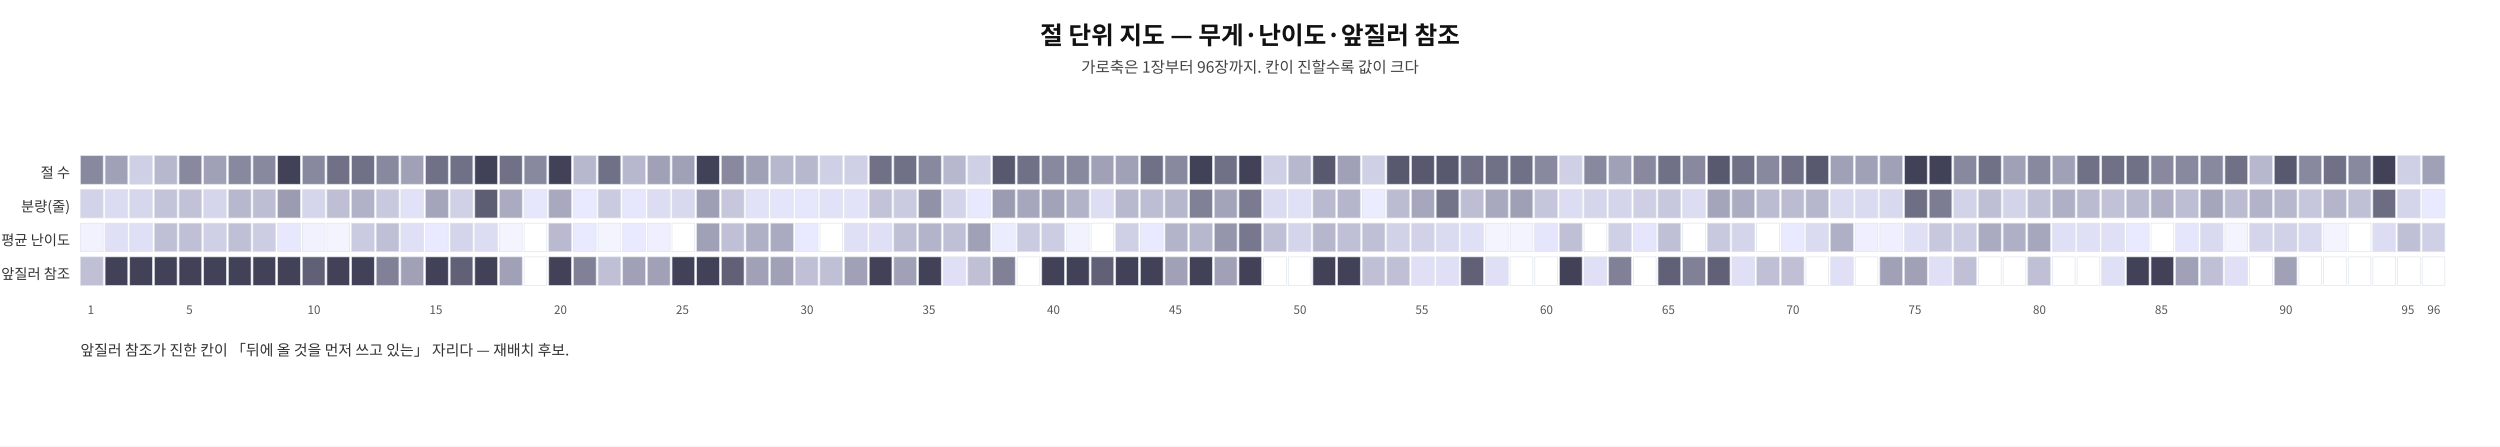
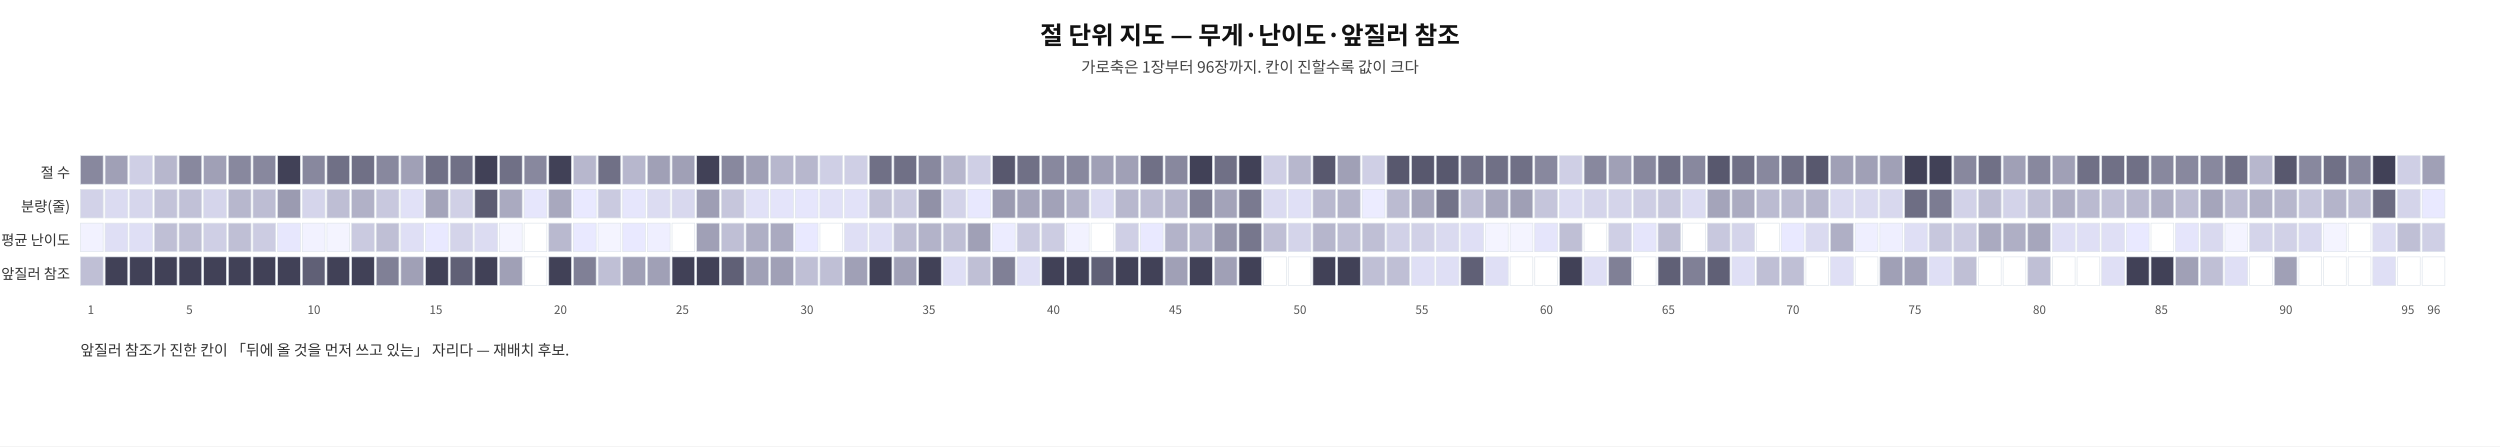
<svg xmlns="http://www.w3.org/2000/svg" viewBox="0 0 1927 344" width="1927" height="344" font-family="Noto Sans CJK KR, Noto Sans, sans-serif">
  <rect width="1927" height="344" fill="#fff" />
  <text x="963.5" y="34" font-size="19" font-weight="bold" text-anchor="middle" fill="#111">절 단위 지도 — 무게·난이도·앞질러 참조</text>
  <text x="963.5" y="56" font-size="12" text-anchor="middle" fill="#444">가로축은 1장부터 96장까지. 칸이 진할수록 값이 크다</text>
  <text x="54" y="137" font-size="11" text-anchor="end" fill="#333">절 수</text>
  <rect x="62" y="120" width="17.5" height="22" fill="rgb(136,136,158)" stroke="#dde3ea" stroke-width="0.5" />
  <rect x="81" y="120" width="17.5" height="22" fill="rgb(160,160,182)" stroke="#dde3ea" stroke-width="0.5" />
  <rect x="100" y="120" width="17.5" height="22" fill="rgb(207,207,229)" stroke="#dde3ea" stroke-width="0.5" />
  <rect x="119" y="120" width="17.5" height="22" fill="rgb(183,183,205)" stroke="#dde3ea" stroke-width="0.5" />
  <rect x="138" y="120" width="17.5" height="22" fill="rgb(136,136,158)" stroke="#dde3ea" stroke-width="0.5" />
  <rect x="157" y="120" width="17.5" height="22" fill="rgb(160,160,182)" stroke="#dde3ea" stroke-width="0.5" />
  <rect x="176" y="120" width="17.5" height="22" fill="rgb(136,136,158)" stroke="#dde3ea" stroke-width="0.5" />
  <rect x="195" y="120" width="17.5" height="22" fill="rgb(136,136,158)" stroke="#dde3ea" stroke-width="0.5" />
  <rect x="214" y="120" width="17.5" height="22" fill="rgb(65,65,87)" stroke="#dde3ea" stroke-width="0.5" />
  <rect x="233" y="120" width="17.5" height="22" fill="rgb(136,136,158)" stroke="#dde3ea" stroke-width="0.5" />
  <rect x="252" y="120" width="17.5" height="22" fill="rgb(112,112,134)" stroke="#dde3ea" stroke-width="0.5" />
  <rect x="271" y="120" width="17.5" height="22" fill="rgb(112,112,134)" stroke="#dde3ea" stroke-width="0.5" />
  <rect x="290" y="120" width="17.5" height="22" fill="rgb(136,136,158)" stroke="#dde3ea" stroke-width="0.5" />
  <rect x="309" y="120" width="17.5" height="22" fill="rgb(160,160,182)" stroke="#dde3ea" stroke-width="0.5" />
  <rect x="328" y="120" width="17.5" height="22" fill="rgb(112,112,134)" stroke="#dde3ea" stroke-width="0.5" />
  <rect x="347" y="120" width="17.5" height="22" fill="rgb(112,112,134)" stroke="#dde3ea" stroke-width="0.5" />
  <rect x="366" y="120" width="17.5" height="22" fill="rgb(65,65,87)" stroke="#dde3ea" stroke-width="0.5" />
  <rect x="385" y="120" width="17.5" height="22" fill="rgb(112,112,134)" stroke="#dde3ea" stroke-width="0.5" />
  <rect x="404" y="120" width="17.5" height="22" fill="rgb(136,136,158)" stroke="#dde3ea" stroke-width="0.5" />
  <rect x="423" y="120" width="17.5" height="22" fill="rgb(65,65,87)" stroke="#dde3ea" stroke-width="0.5" />
  <rect x="442" y="120" width="17.5" height="22" fill="rgb(183,183,205)" stroke="#dde3ea" stroke-width="0.5" />
  <rect x="461" y="120" width="17.5" height="22" fill="rgb(112,112,134)" stroke="#dde3ea" stroke-width="0.5" />
  <rect x="480" y="120" width="17.5" height="22" fill="rgb(183,183,205)" stroke="#dde3ea" stroke-width="0.5" />
  <rect x="499" y="120" width="17.5" height="22" fill="rgb(160,160,182)" stroke="#dde3ea" stroke-width="0.5" />
  <rect x="518" y="120" width="17.5" height="22" fill="rgb(160,160,182)" stroke="#dde3ea" stroke-width="0.5" />
  <rect x="537" y="120" width="17.5" height="22" fill="rgb(65,65,87)" stroke="#dde3ea" stroke-width="0.5" />
  <rect x="556" y="120" width="17.5" height="22" fill="rgb(136,136,158)" stroke="#dde3ea" stroke-width="0.5" />
  <rect x="575" y="120" width="17.5" height="22" fill="rgb(160,160,182)" stroke="#dde3ea" stroke-width="0.5" />
  <rect x="594" y="120" width="17.5" height="22" fill="rgb(183,183,205)" stroke="#dde3ea" stroke-width="0.5" />
  <rect x="613" y="120" width="17.5" height="22" fill="rgb(183,183,205)" stroke="#dde3ea" stroke-width="0.5" />
  <rect x="632" y="120" width="17.5" height="22" fill="rgb(207,207,229)" stroke="#dde3ea" stroke-width="0.5" />
  <rect x="651" y="120" width="17.5" height="22" fill="rgb(207,207,229)" stroke="#dde3ea" stroke-width="0.5" />
  <rect x="670" y="120" width="17.5" height="22" fill="rgb(112,112,134)" stroke="#dde3ea" stroke-width="0.5" />
  <rect x="689" y="120" width="17.5" height="22" fill="rgb(112,112,134)" stroke="#dde3ea" stroke-width="0.5" />
  <rect x="708" y="120" width="17.5" height="22" fill="rgb(136,136,158)" stroke="#dde3ea" stroke-width="0.5" />
  <rect x="727" y="120" width="17.5" height="22" fill="rgb(183,183,205)" stroke="#dde3ea" stroke-width="0.5" />
  <rect x="746" y="120" width="17.5" height="22" fill="rgb(207,207,229)" stroke="#dde3ea" stroke-width="0.5" />
  <rect x="765" y="120" width="17.5" height="22" fill="rgb(88,88,110)" stroke="#dde3ea" stroke-width="0.5" />
  <rect x="784" y="120" width="17.5" height="22" fill="rgb(112,112,134)" stroke="#dde3ea" stroke-width="0.5" />
  <rect x="803" y="120" width="17.5" height="22" fill="rgb(136,136,158)" stroke="#dde3ea" stroke-width="0.5" />
  <rect x="822" y="120" width="17.5" height="22" fill="rgb(136,136,158)" stroke="#dde3ea" stroke-width="0.5" />
  <rect x="841" y="120" width="17.5" height="22" fill="rgb(160,160,182)" stroke="#dde3ea" stroke-width="0.5" />
  <rect x="860" y="120" width="17.5" height="22" fill="rgb(160,160,182)" stroke="#dde3ea" stroke-width="0.5" />
  <rect x="879" y="120" width="17.5" height="22" fill="rgb(112,112,134)" stroke="#dde3ea" stroke-width="0.5" />
  <rect x="898" y="120" width="17.5" height="22" fill="rgb(136,136,158)" stroke="#dde3ea" stroke-width="0.5" />
  <rect x="917" y="120" width="17.5" height="22" fill="rgb(65,65,87)" stroke="#dde3ea" stroke-width="0.5" />
  <rect x="936" y="120" width="17.5" height="22" fill="rgb(112,112,134)" stroke="#dde3ea" stroke-width="0.5" />
  <rect x="955" y="120" width="17.5" height="22" fill="rgb(65,65,87)" stroke="#dde3ea" stroke-width="0.5" />
  <rect x="974" y="120" width="17.5" height="22" fill="rgb(207,207,229)" stroke="#dde3ea" stroke-width="0.5" />
  <rect x="993" y="120" width="17.5" height="22" fill="rgb(183,183,205)" stroke="#dde3ea" stroke-width="0.5" />
  <rect x="1012" y="120" width="17.5" height="22" fill="rgb(88,88,110)" stroke="#dde3ea" stroke-width="0.5" />
  <rect x="1031" y="120" width="17.5" height="22" fill="rgb(160,160,182)" stroke="#dde3ea" stroke-width="0.5" />
  <rect x="1050" y="120" width="17.5" height="22" fill="rgb(207,207,229)" stroke="#dde3ea" stroke-width="0.5" />
  <rect x="1069" y="120" width="17.5" height="22" fill="rgb(88,88,110)" stroke="#dde3ea" stroke-width="0.5" />
  <rect x="1088" y="120" width="17.5" height="22" fill="rgb(88,88,110)" stroke="#dde3ea" stroke-width="0.5" />
  <rect x="1107" y="120" width="17.5" height="22" fill="rgb(88,88,110)" stroke="#dde3ea" stroke-width="0.5" />
  <rect x="1126" y="120" width="17.5" height="22" fill="rgb(112,112,134)" stroke="#dde3ea" stroke-width="0.5" />
  <rect x="1145" y="120" width="17.5" height="22" fill="rgb(112,112,134)" stroke="#dde3ea" stroke-width="0.5" />
  <rect x="1164" y="120" width="17.5" height="22" fill="rgb(112,112,134)" stroke="#dde3ea" stroke-width="0.5" />
  <rect x="1183" y="120" width="17.5" height="22" fill="rgb(136,136,158)" stroke="#dde3ea" stroke-width="0.5" />
  <rect x="1202" y="120" width="17.5" height="22" fill="rgb(207,207,229)" stroke="#dde3ea" stroke-width="0.5" />
  <rect x="1221" y="120" width="17.5" height="22" fill="rgb(136,136,158)" stroke="#dde3ea" stroke-width="0.5" />
  <rect x="1240" y="120" width="17.5" height="22" fill="rgb(160,160,182)" stroke="#dde3ea" stroke-width="0.5" />
  <rect x="1259" y="120" width="17.5" height="22" fill="rgb(136,136,158)" stroke="#dde3ea" stroke-width="0.5" />
  <rect x="1278" y="120" width="17.5" height="22" fill="rgb(112,112,134)" stroke="#dde3ea" stroke-width="0.5" />
  <rect x="1297" y="120" width="17.5" height="22" fill="rgb(136,136,158)" stroke="#dde3ea" stroke-width="0.5" />
  <rect x="1316" y="120" width="17.5" height="22" fill="rgb(88,88,110)" stroke="#dde3ea" stroke-width="0.5" />
  <rect x="1335" y="120" width="17.5" height="22" fill="rgb(112,112,134)" stroke="#dde3ea" stroke-width="0.5" />
  <rect x="1354" y="120" width="17.5" height="22" fill="rgb(136,136,158)" stroke="#dde3ea" stroke-width="0.5" />
  <rect x="1373" y="120" width="17.5" height="22" fill="rgb(112,112,134)" stroke="#dde3ea" stroke-width="0.5" />
  <rect x="1392" y="120" width="17.5" height="22" fill="rgb(88,88,110)" stroke="#dde3ea" stroke-width="0.5" />
  <rect x="1411" y="120" width="17.5" height="22" fill="rgb(160,160,182)" stroke="#dde3ea" stroke-width="0.5" />
  <rect x="1430" y="120" width="17.5" height="22" fill="rgb(160,160,182)" stroke="#dde3ea" stroke-width="0.5" />
  <rect x="1449" y="120" width="17.5" height="22" fill="rgb(160,160,182)" stroke="#dde3ea" stroke-width="0.5" />
  <rect x="1468" y="120" width="17.5" height="22" fill="rgb(65,65,87)" stroke="#dde3ea" stroke-width="0.5" />
  <rect x="1487" y="120" width="17.5" height="22" fill="rgb(65,65,87)" stroke="#dde3ea" stroke-width="0.5" />
  <rect x="1506" y="120" width="17.5" height="22" fill="rgb(136,136,158)" stroke="#dde3ea" stroke-width="0.5" />
  <rect x="1525" y="120" width="17.5" height="22" fill="rgb(112,112,134)" stroke="#dde3ea" stroke-width="0.5" />
  <rect x="1544" y="120" width="17.5" height="22" fill="rgb(160,160,182)" stroke="#dde3ea" stroke-width="0.5" />
  <rect x="1563" y="120" width="17.5" height="22" fill="rgb(136,136,158)" stroke="#dde3ea" stroke-width="0.5" />
  <rect x="1582" y="120" width="17.5" height="22" fill="rgb(160,160,182)" stroke="#dde3ea" stroke-width="0.5" />
  <rect x="1601" y="120" width="17.5" height="22" fill="rgb(112,112,134)" stroke="#dde3ea" stroke-width="0.5" />
  <rect x="1620" y="120" width="17.5" height="22" fill="rgb(112,112,134)" stroke="#dde3ea" stroke-width="0.5" />
  <rect x="1639" y="120" width="17.5" height="22" fill="rgb(112,112,134)" stroke="#dde3ea" stroke-width="0.5" />
  <rect x="1658" y="120" width="17.5" height="22" fill="rgb(136,136,158)" stroke="#dde3ea" stroke-width="0.5" />
  <rect x="1677" y="120" width="17.5" height="22" fill="rgb(136,136,158)" stroke="#dde3ea" stroke-width="0.5" />
  <rect x="1696" y="120" width="17.5" height="22" fill="rgb(136,136,158)" stroke="#dde3ea" stroke-width="0.5" />
  <rect x="1715" y="120" width="17.5" height="22" fill="rgb(112,112,134)" stroke="#dde3ea" stroke-width="0.5" />
  <rect x="1734" y="120" width="17.5" height="22" fill="rgb(183,183,205)" stroke="#dde3ea" stroke-width="0.5" />
  <rect x="1753" y="120" width="17.5" height="22" fill="rgb(88,88,110)" stroke="#dde3ea" stroke-width="0.5" />
  <rect x="1772" y="120" width="17.5" height="22" fill="rgb(136,136,158)" stroke="#dde3ea" stroke-width="0.5" />
  <rect x="1791" y="120" width="17.5" height="22" fill="rgb(112,112,134)" stroke="#dde3ea" stroke-width="0.5" />
  <rect x="1810" y="120" width="17.5" height="22" fill="rgb(136,136,158)" stroke="#dde3ea" stroke-width="0.5" />
  <rect x="1829" y="120" width="17.5" height="22" fill="rgb(65,65,87)" stroke="#dde3ea" stroke-width="0.5" />
  <rect x="1848" y="120" width="17.5" height="22" fill="rgb(207,207,229)" stroke="#dde3ea" stroke-width="0.5" />
  <rect x="1867" y="120" width="17.5" height="22" fill="rgb(160,160,182)" stroke="#dde3ea" stroke-width="0.5" />
  <text x="54" y="163" font-size="11" text-anchor="end" fill="#333">분량(줄)</text>
  <rect x="62" y="146" width="17.5" height="22" fill="rgb(210,210,232)" stroke="#dde3ea" stroke-width="0.5" />
  <rect x="81" y="146" width="17.5" height="22" fill="rgb(219,219,241)" stroke="#dde3ea" stroke-width="0.5" />
  <rect x="100" y="146" width="17.5" height="22" fill="rgb(214,214,236)" stroke="#dde3ea" stroke-width="0.5" />
  <rect x="119" y="146" width="17.5" height="22" fill="rgb(195,195,217)" stroke="#dde3ea" stroke-width="0.5" />
  <rect x="138" y="146" width="17.5" height="22" fill="rgb(193,193,215)" stroke="#dde3ea" stroke-width="0.5" />
  <rect x="157" y="146" width="17.5" height="22" fill="rgb(213,213,235)" stroke="#dde3ea" stroke-width="0.5" />
  <rect x="176" y="146" width="17.5" height="22" fill="rgb(183,183,205)" stroke="#dde3ea" stroke-width="0.5" />
  <rect x="195" y="146" width="17.5" height="22" fill="rgb(189,189,211)" stroke="#dde3ea" stroke-width="0.5" />
  <rect x="214" y="146" width="17.5" height="22" fill="rgb(155,155,177)" stroke="#dde3ea" stroke-width="0.5" />
  <rect x="233" y="146" width="17.5" height="22" fill="rgb(213,213,235)" stroke="#dde3ea" stroke-width="0.5" />
  <rect x="252" y="146" width="17.5" height="22" fill="rgb(190,190,212)" stroke="#dde3ea" stroke-width="0.5" />
  <rect x="271" y="146" width="17.5" height="22" fill="rgb(177,177,199)" stroke="#dde3ea" stroke-width="0.5" />
  <rect x="290" y="146" width="17.5" height="22" fill="rgb(200,200,222)" stroke="#dde3ea" stroke-width="0.5" />
  <rect x="309" y="146" width="17.5" height="22" fill="rgb(225,225,247)" stroke="#dde3ea" stroke-width="0.5" />
  <rect x="328" y="146" width="17.5" height="22" fill="rgb(164,164,186)" stroke="#dde3ea" stroke-width="0.5" />
  <rect x="347" y="146" width="17.5" height="22" fill="rgb(208,208,230)" stroke="#dde3ea" stroke-width="0.5" />
  <rect x="366" y="146" width="17.5" height="22" fill="rgb(93,93,115)" stroke="#dde3ea" stroke-width="0.5" />
  <rect x="385" y="146" width="17.5" height="22" fill="rgb(170,170,192)" stroke="#dde3ea" stroke-width="0.5" />
  <rect x="404" y="146" width="17.5" height="22" fill="rgb(230,230,252)" stroke="#dde3ea" stroke-width="0.5" />
  <rect x="423" y="146" width="17.5" height="22" fill="rgb(168,168,190)" stroke="#dde3ea" stroke-width="0.5" />
  <rect x="442" y="146" width="17.5" height="22" fill="rgb(233,233,255)" stroke="#dde3ea" stroke-width="0.5" />
  <rect x="461" y="146" width="17.5" height="22" fill="rgb(202,202,224)" stroke="#dde3ea" stroke-width="0.5" />
  <rect x="480" y="146" width="17.5" height="22" fill="rgb(230,230,252)" stroke="#dde3ea" stroke-width="0.5" />
  <rect x="499" y="146" width="17.5" height="22" fill="rgb(220,220,242)" stroke="#dde3ea" stroke-width="0.5" />
  <rect x="518" y="146" width="17.5" height="22" fill="rgb(216,216,238)" stroke="#dde3ea" stroke-width="0.5" />
  <rect x="537" y="146" width="17.5" height="22" fill="rgb(158,158,180)" stroke="#dde3ea" stroke-width="0.5" />
  <rect x="556" y="146" width="17.5" height="22" fill="rgb(198,198,220)" stroke="#dde3ea" stroke-width="0.5" />
  <rect x="575" y="146" width="17.5" height="22" fill="rgb(225,225,247)" stroke="#dde3ea" stroke-width="0.5" />
  <rect x="594" y="146" width="17.5" height="22" fill="rgb(228,228,250)" stroke="#dde3ea" stroke-width="0.5" />
  <rect x="613" y="146" width="17.5" height="22" fill="rgb(230,230,252)" stroke="#dde3ea" stroke-width="0.5" />
  <rect x="632" y="146" width="17.5" height="22" fill="rgb(225,225,247)" stroke="#dde3ea" stroke-width="0.5" />
  <rect x="651" y="146" width="17.5" height="22" fill="rgb(226,226,248)" stroke="#dde3ea" stroke-width="0.5" />
  <rect x="670" y="146" width="17.5" height="22" fill="rgb(194,194,216)" stroke="#dde3ea" stroke-width="0.5" />
  <rect x="689" y="146" width="17.5" height="22" fill="rgb(202,202,224)" stroke="#dde3ea" stroke-width="0.5" />
  <rect x="708" y="146" width="17.5" height="22" fill="rgb(145,145,167)" stroke="#dde3ea" stroke-width="0.5" />
  <rect x="727" y="146" width="17.5" height="22" fill="rgb(211,211,233)" stroke="#dde3ea" stroke-width="0.5" />
  <rect x="746" y="146" width="17.5" height="22" fill="rgb(232,232,254)" stroke="#dde3ea" stroke-width="0.5" />
  <rect x="765" y="146" width="17.5" height="22" fill="rgb(155,155,177)" stroke="#dde3ea" stroke-width="0.5" />
  <rect x="784" y="146" width="17.5" height="22" fill="rgb(166,166,188)" stroke="#dde3ea" stroke-width="0.5" />
  <rect x="803" y="146" width="17.5" height="22" fill="rgb(162,162,184)" stroke="#dde3ea" stroke-width="0.5" />
  <rect x="822" y="146" width="17.5" height="22" fill="rgb(178,178,200)" stroke="#dde3ea" stroke-width="0.5" />
  <rect x="841" y="146" width="17.5" height="22" fill="rgb(221,221,243)" stroke="#dde3ea" stroke-width="0.5" />
  <rect x="860" y="146" width="17.5" height="22" fill="rgb(184,184,206)" stroke="#dde3ea" stroke-width="0.5" />
  <rect x="879" y="146" width="17.5" height="22" fill="rgb(189,189,211)" stroke="#dde3ea" stroke-width="0.5" />
  <rect x="898" y="146" width="17.5" height="22" fill="rgb(182,182,204)" stroke="#dde3ea" stroke-width="0.5" />
  <rect x="917" y="146" width="17.5" height="22" fill="rgb(128,128,150)" stroke="#dde3ea" stroke-width="0.5" />
  <rect x="936" y="146" width="17.5" height="22" fill="rgb(163,163,185)" stroke="#dde3ea" stroke-width="0.5" />
  <rect x="955" y="146" width="17.5" height="22" fill="rgb(122,122,144)" stroke="#dde3ea" stroke-width="0.5" />
  <rect x="974" y="146" width="17.5" height="22" fill="rgb(219,219,241)" stroke="#dde3ea" stroke-width="0.5" />
  <rect x="993" y="146" width="17.5" height="22" fill="rgb(224,224,246)" stroke="#dde3ea" stroke-width="0.5" />
  <rect x="1012" y="146" width="17.5" height="22" fill="rgb(185,185,207)" stroke="#dde3ea" stroke-width="0.5" />
  <rect x="1031" y="146" width="17.5" height="22" fill="rgb(181,181,203)" stroke="#dde3ea" stroke-width="0.5" />
  <rect x="1050" y="146" width="17.5" height="22" fill="rgb(236,236,255)" stroke="#dde3ea" stroke-width="0.5" />
  <rect x="1069" y="146" width="17.5" height="22" fill="rgb(187,187,209)" stroke="#dde3ea" stroke-width="0.5" />
  <rect x="1088" y="146" width="17.5" height="22" fill="rgb(166,166,188)" stroke="#dde3ea" stroke-width="0.5" />
  <rect x="1107" y="146" width="17.5" height="22" fill="rgb(115,115,137)" stroke="#dde3ea" stroke-width="0.5" />
  <rect x="1126" y="146" width="17.5" height="22" fill="rgb(189,189,211)" stroke="#dde3ea" stroke-width="0.5" />
  <rect x="1145" y="146" width="17.5" height="22" fill="rgb(168,168,190)" stroke="#dde3ea" stroke-width="0.5" />
  <rect x="1164" y="146" width="17.5" height="22" fill="rgb(159,159,181)" stroke="#dde3ea" stroke-width="0.5" />
  <rect x="1183" y="146" width="17.5" height="22" fill="rgb(197,197,219)" stroke="#dde3ea" stroke-width="0.5" />
  <rect x="1202" y="146" width="17.5" height="22" fill="rgb(220,220,242)" stroke="#dde3ea" stroke-width="0.5" />
  <rect x="1221" y="146" width="17.5" height="22" fill="rgb(213,213,235)" stroke="#dde3ea" stroke-width="0.5" />
  <rect x="1240" y="146" width="17.5" height="22" fill="rgb(212,212,234)" stroke="#dde3ea" stroke-width="0.5" />
  <rect x="1259" y="146" width="17.5" height="22" fill="rgb(206,206,228)" stroke="#dde3ea" stroke-width="0.5" />
  <rect x="1278" y="146" width="17.5" height="22" fill="rgb(199,199,221)" stroke="#dde3ea" stroke-width="0.5" />
  <rect x="1297" y="146" width="17.5" height="22" fill="rgb(220,220,242)" stroke="#dde3ea" stroke-width="0.5" />
  <rect x="1316" y="146" width="17.5" height="22" fill="rgb(164,164,186)" stroke="#dde3ea" stroke-width="0.5" />
  <rect x="1335" y="146" width="17.5" height="22" fill="rgb(171,171,193)" stroke="#dde3ea" stroke-width="0.5" />
  <rect x="1354" y="146" width="17.5" height="22" fill="rgb(187,187,209)" stroke="#dde3ea" stroke-width="0.5" />
  <rect x="1373" y="146" width="17.5" height="22" fill="rgb(187,187,209)" stroke="#dde3ea" stroke-width="0.5" />
  <rect x="1392" y="146" width="17.5" height="22" fill="rgb(182,182,204)" stroke="#dde3ea" stroke-width="0.5" />
  <rect x="1411" y="146" width="17.5" height="22" fill="rgb(218,218,240)" stroke="#dde3ea" stroke-width="0.5" />
  <rect x="1430" y="146" width="17.5" height="22" fill="rgb(218,218,240)" stroke="#dde3ea" stroke-width="0.5" />
  <rect x="1449" y="146" width="17.5" height="22" fill="rgb(216,216,238)" stroke="#dde3ea" stroke-width="0.5" />
  <rect x="1468" y="146" width="17.5" height="22" fill="rgb(110,110,132)" stroke="#dde3ea" stroke-width="0.5" />
  <rect x="1487" y="146" width="17.5" height="22" fill="rgb(124,124,146)" stroke="#dde3ea" stroke-width="0.5" />
  <rect x="1506" y="146" width="17.5" height="22" fill="rgb(210,210,232)" stroke="#dde3ea" stroke-width="0.5" />
  <rect x="1525" y="146" width="17.5" height="22" fill="rgb(190,190,212)" stroke="#dde3ea" stroke-width="0.5" />
  <rect x="1544" y="146" width="17.5" height="22" fill="rgb(211,211,233)" stroke="#dde3ea" stroke-width="0.5" />
  <rect x="1563" y="146" width="17.5" height="22" fill="rgb(192,192,214)" stroke="#dde3ea" stroke-width="0.5" />
  <rect x="1582" y="146" width="17.5" height="22" fill="rgb(175,175,197)" stroke="#dde3ea" stroke-width="0.5" />
  <rect x="1601" y="146" width="17.5" height="22" fill="rgb(186,186,208)" stroke="#dde3ea" stroke-width="0.5" />
  <rect x="1620" y="146" width="17.5" height="22" fill="rgb(193,193,215)" stroke="#dde3ea" stroke-width="0.5" />
  <rect x="1639" y="146" width="17.5" height="22" fill="rgb(185,185,207)" stroke="#dde3ea" stroke-width="0.5" />
  <rect x="1658" y="146" width="17.5" height="22" fill="rgb(174,174,196)" stroke="#dde3ea" stroke-width="0.5" />
  <rect x="1677" y="146" width="17.5" height="22" fill="rgb(189,189,211)" stroke="#dde3ea" stroke-width="0.5" />
  <rect x="1696" y="146" width="17.5" height="22" fill="rgb(165,165,187)" stroke="#dde3ea" stroke-width="0.5" />
  <rect x="1715" y="146" width="17.5" height="22" fill="rgb(187,187,209)" stroke="#dde3ea" stroke-width="0.5" />
  <rect x="1734" y="146" width="17.5" height="22" fill="rgb(178,178,200)" stroke="#dde3ea" stroke-width="0.5" />
  <rect x="1753" y="146" width="17.5" height="22" fill="rgb(183,183,205)" stroke="#dde3ea" stroke-width="0.5" />
  <rect x="1772" y="146" width="17.5" height="22" fill="rgb(198,198,220)" stroke="#dde3ea" stroke-width="0.5" />
  <rect x="1791" y="146" width="17.5" height="22" fill="rgb(180,180,202)" stroke="#dde3ea" stroke-width="0.5" />
  <rect x="1810" y="146" width="17.5" height="22" fill="rgb(191,191,213)" stroke="#dde3ea" stroke-width="0.5" />
  <rect x="1829" y="146" width="17.5" height="22" fill="rgb(108,108,130)" stroke="#dde3ea" stroke-width="0.5" />
  <rect x="1848" y="146" width="17.5" height="22" fill="rgb(212,212,234)" stroke="#dde3ea" stroke-width="0.5" />
  <rect x="1867" y="146" width="17.5" height="22" fill="rgb(233,233,255)" stroke="#dde3ea" stroke-width="0.5" />
  <text x="54" y="189" font-size="11" text-anchor="end" fill="#333">평균 난이도</text>
  <rect x="62" y="172" width="17.5" height="22" fill="rgb(242,242,255)" stroke="#dde3ea" stroke-width="0.5" />
  <rect x="81" y="172" width="17.5" height="22" fill="rgb(223,223,245)" stroke="#dde3ea" stroke-width="0.5" />
  <rect x="100" y="172" width="17.5" height="22" fill="rgb(223,223,245)" stroke="#dde3ea" stroke-width="0.5" />
  <rect x="119" y="172" width="17.5" height="22" fill="rgb(191,191,213)" stroke="#dde3ea" stroke-width="0.5" />
  <rect x="138" y="172" width="17.5" height="22" fill="rgb(191,191,213)" stroke="#dde3ea" stroke-width="0.5" />
  <rect x="157" y="172" width="17.5" height="22" fill="rgb(207,207,229)" stroke="#dde3ea" stroke-width="0.5" />
  <rect x="176" y="172" width="17.5" height="22" fill="rgb(191,191,213)" stroke="#dde3ea" stroke-width="0.5" />
  <rect x="195" y="172" width="17.5" height="22" fill="rgb(204,204,226)" stroke="#dde3ea" stroke-width="0.5" />
  <rect x="214" y="172" width="17.5" height="22" fill="rgb(231,231,253)" stroke="#dde3ea" stroke-width="0.5" />
  <rect x="233" y="172" width="17.5" height="22" fill="rgb(242,242,255)" stroke="#dde3ea" stroke-width="0.5" />
  <rect x="252" y="172" width="17.5" height="22" fill="rgb(244,244,255)" stroke="#dde3ea" stroke-width="0.5" />
  <rect x="271" y="172" width="17.5" height="22" fill="rgb(202,202,224)" stroke="#dde3ea" stroke-width="0.5" />
  <rect x="290" y="172" width="17.5" height="22" fill="rgb(191,191,213)" stroke="#dde3ea" stroke-width="0.5" />
  <rect x="309" y="172" width="17.5" height="22" fill="rgb(223,223,245)" stroke="#dde3ea" stroke-width="0.5" />
  <rect x="328" y="172" width="17.5" height="22" fill="rgb(233,233,255)" stroke="#dde3ea" stroke-width="0.5" />
  <rect x="347" y="172" width="17.5" height="22" fill="rgb(212,212,234)" stroke="#dde3ea" stroke-width="0.5" />
  <rect x="366" y="172" width="17.5" height="22" fill="rgb(220,220,242)" stroke="#dde3ea" stroke-width="0.5" />
  <rect x="385" y="172" width="17.5" height="22" fill="rgb(244,244,255)" stroke="#dde3ea" stroke-width="0.5" />
  <rect x="404" y="172" width="17.5" height="22" fill="rgb(255,255,255)" stroke="#dde3ea" stroke-width="0.5" />
  <rect x="423" y="172" width="17.5" height="22" fill="rgb(185,185,207)" stroke="#dde3ea" stroke-width="0.5" />
  <rect x="442" y="172" width="17.5" height="22" fill="rgb(233,233,255)" stroke="#dde3ea" stroke-width="0.5" />
  <rect x="461" y="172" width="17.5" height="22" fill="rgb(244,244,255)" stroke="#dde3ea" stroke-width="0.5" />
  <rect x="480" y="172" width="17.5" height="22" fill="rgb(233,233,255)" stroke="#dde3ea" stroke-width="0.5" />
  <rect x="499" y="172" width="17.5" height="22" fill="rgb(239,239,255)" stroke="#dde3ea" stroke-width="0.5" />
  <rect x="518" y="172" width="17.5" height="22" fill="rgb(255,255,255)" stroke="#dde3ea" stroke-width="0.5" />
  <rect x="537" y="172" width="17.5" height="22" fill="rgb(160,160,182)" stroke="#dde3ea" stroke-width="0.5" />
  <rect x="556" y="172" width="17.5" height="22" fill="rgb(191,191,213)" stroke="#dde3ea" stroke-width="0.5" />
  <rect x="575" y="172" width="17.5" height="22" fill="rgb(175,175,197)" stroke="#dde3ea" stroke-width="0.5" />
  <rect x="594" y="172" width="17.5" height="22" fill="rgb(170,170,192)" stroke="#dde3ea" stroke-width="0.5" />
  <rect x="613" y="172" width="17.5" height="22" fill="rgb(233,233,255)" stroke="#dde3ea" stroke-width="0.5" />
  <rect x="632" y="172" width="17.5" height="22" fill="rgb(255,255,255)" stroke="#dde3ea" stroke-width="0.5" />
  <rect x="651" y="172" width="17.5" height="22" fill="rgb(223,223,245)" stroke="#dde3ea" stroke-width="0.5" />
  <rect x="670" y="172" width="17.5" height="22" fill="rgb(223,223,245)" stroke="#dde3ea" stroke-width="0.5" />
  <rect x="689" y="172" width="17.5" height="22" fill="rgb(191,191,213)" stroke="#dde3ea" stroke-width="0.5" />
  <rect x="708" y="172" width="17.5" height="22" fill="rgb(179,179,201)" stroke="#dde3ea" stroke-width="0.5" />
  <rect x="727" y="172" width="17.5" height="22" fill="rgb(191,191,213)" stroke="#dde3ea" stroke-width="0.5" />
  <rect x="746" y="172" width="17.5" height="22" fill="rgb(160,160,182)" stroke="#dde3ea" stroke-width="0.5" />
  <rect x="765" y="172" width="17.5" height="22" fill="rgb(236,236,255)" stroke="#dde3ea" stroke-width="0.5" />
  <rect x="784" y="172" width="17.5" height="22" fill="rgb(202,202,224)" stroke="#dde3ea" stroke-width="0.5" />
  <rect x="803" y="172" width="17.5" height="22" fill="rgb(204,204,226)" stroke="#dde3ea" stroke-width="0.5" />
  <rect x="822" y="172" width="17.5" height="22" fill="rgb(242,242,255)" stroke="#dde3ea" stroke-width="0.5" />
  <rect x="841" y="172" width="17.5" height="22" fill="rgb(255,255,255)" stroke="#dde3ea" stroke-width="0.5" />
  <rect x="860" y="172" width="17.5" height="22" fill="rgb(207,207,229)" stroke="#dde3ea" stroke-width="0.5" />
  <rect x="879" y="172" width="17.5" height="22" fill="rgb(233,233,255)" stroke="#dde3ea" stroke-width="0.5" />
  <rect x="898" y="172" width="17.5" height="22" fill="rgb(179,179,201)" stroke="#dde3ea" stroke-width="0.5" />
  <rect x="917" y="172" width="17.5" height="22" fill="rgb(183,183,205)" stroke="#dde3ea" stroke-width="0.5" />
  <rect x="936" y="172" width="17.5" height="22" fill="rgb(149,149,171)" stroke="#dde3ea" stroke-width="0.5" />
  <rect x="955" y="172" width="17.5" height="22" fill="rgb(119,119,141)" stroke="#dde3ea" stroke-width="0.5" />
  <rect x="974" y="172" width="17.5" height="22" fill="rgb(191,191,213)" stroke="#dde3ea" stroke-width="0.5" />
  <rect x="993" y="172" width="17.5" height="22" fill="rgb(212,212,234)" stroke="#dde3ea" stroke-width="0.5" />
  <rect x="1012" y="172" width="17.5" height="22" fill="rgb(182,182,204)" stroke="#dde3ea" stroke-width="0.5" />
  <rect x="1031" y="172" width="17.5" height="22" fill="rgb(191,191,213)" stroke="#dde3ea" stroke-width="0.5" />
  <rect x="1050" y="172" width="17.5" height="22" fill="rgb(191,191,213)" stroke="#dde3ea" stroke-width="0.5" />
  <rect x="1069" y="172" width="17.5" height="22" fill="rgb(209,209,231)" stroke="#dde3ea" stroke-width="0.5" />
  <rect x="1088" y="172" width="17.5" height="22" fill="rgb(209,209,231)" stroke="#dde3ea" stroke-width="0.5" />
  <rect x="1107" y="172" width="17.5" height="22" fill="rgb(218,218,240)" stroke="#dde3ea" stroke-width="0.5" />
  <rect x="1126" y="172" width="17.5" height="22" fill="rgb(223,223,245)" stroke="#dde3ea" stroke-width="0.5" />
  <rect x="1145" y="172" width="17.5" height="22" fill="rgb(244,244,255)" stroke="#dde3ea" stroke-width="0.5" />
  <rect x="1164" y="172" width="17.5" height="22" fill="rgb(244,244,255)" stroke="#dde3ea" stroke-width="0.5" />
  <rect x="1183" y="172" width="17.5" height="22" fill="rgb(229,229,251)" stroke="#dde3ea" stroke-width="0.5" />
  <rect x="1202" y="172" width="17.5" height="22" fill="rgb(191,191,213)" stroke="#dde3ea" stroke-width="0.5" />
  <rect x="1221" y="172" width="17.5" height="22" fill="rgb(255,255,255)" stroke="#dde3ea" stroke-width="0.5" />
  <rect x="1240" y="172" width="17.5" height="22" fill="rgb(207,207,229)" stroke="#dde3ea" stroke-width="0.5" />
  <rect x="1259" y="172" width="17.5" height="22" fill="rgb(229,229,251)" stroke="#dde3ea" stroke-width="0.5" />
  <rect x="1278" y="172" width="17.5" height="22" fill="rgb(191,191,213)" stroke="#dde3ea" stroke-width="0.5" />
  <rect x="1297" y="172" width="17.5" height="22" fill="rgb(255,255,255)" stroke="#dde3ea" stroke-width="0.5" />
  <rect x="1316" y="172" width="17.5" height="22" fill="rgb(200,200,222)" stroke="#dde3ea" stroke-width="0.5" />
  <rect x="1335" y="172" width="17.5" height="22" fill="rgb(212,212,234)" stroke="#dde3ea" stroke-width="0.5" />
  <rect x="1354" y="172" width="17.5" height="22" fill="rgb(255,255,255)" stroke="#dde3ea" stroke-width="0.5" />
  <rect x="1373" y="172" width="17.5" height="22" fill="rgb(233,233,255)" stroke="#dde3ea" stroke-width="0.5" />
  <rect x="1392" y="172" width="17.5" height="22" fill="rgb(218,218,240)" stroke="#dde3ea" stroke-width="0.5" />
  <rect x="1411" y="172" width="17.5" height="22" fill="rgb(175,175,197)" stroke="#dde3ea" stroke-width="0.5" />
  <rect x="1430" y="172" width="17.5" height="22" fill="rgb(239,239,255)" stroke="#dde3ea" stroke-width="0.5" />
  <rect x="1449" y="172" width="17.5" height="22" fill="rgb(239,239,255)" stroke="#dde3ea" stroke-width="0.5" />
  <rect x="1468" y="172" width="17.5" height="22" fill="rgb(223,223,245)" stroke="#dde3ea" stroke-width="0.5" />
  <rect x="1487" y="172" width="17.5" height="22" fill="rgb(199,199,221)" stroke="#dde3ea" stroke-width="0.5" />
  <rect x="1506" y="172" width="17.5" height="22" fill="rgb(204,204,226)" stroke="#dde3ea" stroke-width="0.5" />
  <rect x="1525" y="172" width="17.5" height="22" fill="rgb(170,170,192)" stroke="#dde3ea" stroke-width="0.5" />
  <rect x="1544" y="172" width="17.5" height="22" fill="rgb(175,175,197)" stroke="#dde3ea" stroke-width="0.5" />
  <rect x="1563" y="172" width="17.5" height="22" fill="rgb(166,166,188)" stroke="#dde3ea" stroke-width="0.5" />
  <rect x="1582" y="172" width="17.5" height="22" fill="rgb(223,223,245)" stroke="#dde3ea" stroke-width="0.5" />
  <rect x="1601" y="172" width="17.5" height="22" fill="rgb(223,223,245)" stroke="#dde3ea" stroke-width="0.5" />
  <rect x="1620" y="172" width="17.5" height="22" fill="rgb(223,223,245)" stroke="#dde3ea" stroke-width="0.5" />
  <rect x="1639" y="172" width="17.5" height="22" fill="rgb(233,233,255)" stroke="#dde3ea" stroke-width="0.5" />
  <rect x="1658" y="172" width="17.5" height="22" fill="rgb(255,255,255)" stroke="#dde3ea" stroke-width="0.5" />
  <rect x="1677" y="172" width="17.5" height="22" fill="rgb(229,229,251)" stroke="#dde3ea" stroke-width="0.5" />
  <rect x="1696" y="172" width="17.5" height="22" fill="rgb(217,217,239)" stroke="#dde3ea" stroke-width="0.5" />
  <rect x="1715" y="172" width="17.5" height="22" fill="rgb(244,244,255)" stroke="#dde3ea" stroke-width="0.5" />
  <rect x="1734" y="172" width="17.5" height="22" fill="rgb(212,212,234)" stroke="#dde3ea" stroke-width="0.5" />
  <rect x="1753" y="172" width="17.5" height="22" fill="rgb(209,209,231)" stroke="#dde3ea" stroke-width="0.5" />
  <rect x="1772" y="172" width="17.5" height="22" fill="rgb(217,217,239)" stroke="#dde3ea" stroke-width="0.5" />
  <rect x="1791" y="172" width="17.5" height="22" fill="rgb(244,244,255)" stroke="#dde3ea" stroke-width="0.5" />
  <rect x="1810" y="172" width="17.5" height="22" fill="rgb(255,255,255)" stroke="#dde3ea" stroke-width="0.5" />
  <rect x="1829" y="172" width="17.5" height="22" fill="rgb(220,220,242)" stroke="#dde3ea" stroke-width="0.5" />
  <rect x="1848" y="172" width="17.5" height="22" fill="rgb(191,191,213)" stroke="#dde3ea" stroke-width="0.5" />
  <rect x="1867" y="172" width="17.5" height="22" fill="rgb(207,207,229)" stroke="#dde3ea" stroke-width="0.5" />
  <text x="54" y="215" font-size="11" text-anchor="end" fill="#333">앞질러 참조</text>
  <rect x="62" y="198" width="17.5" height="22" fill="rgb(191,191,213)" stroke="#dde3ea" stroke-width="0.5" />
  <rect x="81" y="198" width="17.5" height="22" fill="rgb(65,65,87)" stroke="#dde3ea" stroke-width="0.5" />
  <rect x="100" y="198" width="17.5" height="22" fill="rgb(65,65,87)" stroke="#dde3ea" stroke-width="0.5" />
  <rect x="119" y="198" width="17.5" height="22" fill="rgb(65,65,87)" stroke="#dde3ea" stroke-width="0.5" />
  <rect x="138" y="198" width="17.5" height="22" fill="rgb(65,65,87)" stroke="#dde3ea" stroke-width="0.5" />
  <rect x="157" y="198" width="17.5" height="22" fill="rgb(65,65,87)" stroke="#dde3ea" stroke-width="0.5" />
  <rect x="176" y="198" width="17.5" height="22" fill="rgb(65,65,87)" stroke="#dde3ea" stroke-width="0.5" />
  <rect x="195" y="198" width="17.5" height="22" fill="rgb(65,65,87)" stroke="#dde3ea" stroke-width="0.5" />
  <rect x="214" y="198" width="17.5" height="22" fill="rgb(65,65,87)" stroke="#dde3ea" stroke-width="0.5" />
  <rect x="233" y="198" width="17.5" height="22" fill="rgb(96,96,118)" stroke="#dde3ea" stroke-width="0.5" />
  <rect x="252" y="198" width="17.5" height="22" fill="rgb(65,65,87)" stroke="#dde3ea" stroke-width="0.5" />
  <rect x="271" y="198" width="17.5" height="22" fill="rgb(65,65,87)" stroke="#dde3ea" stroke-width="0.5" />
  <rect x="290" y="198" width="17.5" height="22" fill="rgb(128,128,150)" stroke="#dde3ea" stroke-width="0.5" />
  <rect x="309" y="198" width="17.5" height="22" fill="rgb(160,160,182)" stroke="#dde3ea" stroke-width="0.5" />
  <rect x="328" y="198" width="17.5" height="22" fill="rgb(65,65,87)" stroke="#dde3ea" stroke-width="0.5" />
  <rect x="347" y="198" width="17.5" height="22" fill="rgb(96,96,118)" stroke="#dde3ea" stroke-width="0.5" />
  <rect x="366" y="198" width="17.5" height="22" fill="rgb(65,65,87)" stroke="#dde3ea" stroke-width="0.5" />
  <rect x="385" y="198" width="17.5" height="22" fill="rgb(160,160,182)" stroke="#dde3ea" stroke-width="0.5" />
  <rect x="404" y="198" width="17.5" height="22" fill="rgb(255,255,255)" stroke="#dde3ea" stroke-width="0.5" />
  <rect x="423" y="198" width="17.5" height="22" fill="rgb(65,65,87)" stroke="#dde3ea" stroke-width="0.5" />
  <rect x="442" y="198" width="17.5" height="22" fill="rgb(128,128,150)" stroke="#dde3ea" stroke-width="0.5" />
  <rect x="461" y="198" width="17.5" height="22" fill="rgb(191,191,213)" stroke="#dde3ea" stroke-width="0.5" />
  <rect x="480" y="198" width="17.5" height="22" fill="rgb(160,160,182)" stroke="#dde3ea" stroke-width="0.5" />
  <rect x="499" y="198" width="17.5" height="22" fill="rgb(160,160,182)" stroke="#dde3ea" stroke-width="0.5" />
  <rect x="518" y="198" width="17.5" height="22" fill="rgb(65,65,87)" stroke="#dde3ea" stroke-width="0.5" />
  <rect x="537" y="198" width="17.5" height="22" fill="rgb(65,65,87)" stroke="#dde3ea" stroke-width="0.5" />
  <rect x="556" y="198" width="17.5" height="22" fill="rgb(96,96,118)" stroke="#dde3ea" stroke-width="0.5" />
  <rect x="575" y="198" width="17.5" height="22" fill="rgb(160,160,182)" stroke="#dde3ea" stroke-width="0.5" />
  <rect x="594" y="198" width="17.5" height="22" fill="rgb(160,160,182)" stroke="#dde3ea" stroke-width="0.5" />
  <rect x="613" y="198" width="17.5" height="22" fill="rgb(191,191,213)" stroke="#dde3ea" stroke-width="0.5" />
  <rect x="632" y="198" width="17.5" height="22" fill="rgb(191,191,213)" stroke="#dde3ea" stroke-width="0.5" />
  <rect x="651" y="198" width="17.5" height="22" fill="rgb(160,160,182)" stroke="#dde3ea" stroke-width="0.5" />
  <rect x="670" y="198" width="17.5" height="22" fill="rgb(65,65,87)" stroke="#dde3ea" stroke-width="0.5" />
  <rect x="689" y="198" width="17.5" height="22" fill="rgb(160,160,182)" stroke="#dde3ea" stroke-width="0.5" />
  <rect x="708" y="198" width="17.5" height="22" fill="rgb(65,65,87)" stroke="#dde3ea" stroke-width="0.5" />
  <rect x="727" y="198" width="17.5" height="22" fill="rgb(223,223,245)" stroke="#dde3ea" stroke-width="0.5" />
  <rect x="746" y="198" width="17.5" height="22" fill="rgb(191,191,213)" stroke="#dde3ea" stroke-width="0.5" />
  <rect x="765" y="198" width="17.5" height="22" fill="rgb(128,128,150)" stroke="#dde3ea" stroke-width="0.5" />
-   <rect x="784" y="198" width="17.5" height="22" fill="rgb(255,255,255)" stroke="#dde3ea" stroke-width="0.5" />
+   <rect x="784" y="198" width="17.5" height="22" fill="rgb(223,223,245)" stroke="#dde3ea" stroke-width="0.5" />
  <rect x="803" y="198" width="17.5" height="22" fill="rgb(65,65,87)" stroke="#dde3ea" stroke-width="0.5" />
  <rect x="822" y="198" width="17.5" height="22" fill="rgb(65,65,87)" stroke="#dde3ea" stroke-width="0.5" />
  <rect x="841" y="198" width="17.5" height="22" fill="rgb(96,96,118)" stroke="#dde3ea" stroke-width="0.5" />
  <rect x="860" y="198" width="17.5" height="22" fill="rgb(65,65,87)" stroke="#dde3ea" stroke-width="0.5" />
  <rect x="879" y="198" width="17.5" height="22" fill="rgb(65,65,87)" stroke="#dde3ea" stroke-width="0.5" />
  <rect x="898" y="198" width="17.5" height="22" fill="rgb(160,160,182)" stroke="#dde3ea" stroke-width="0.5" />
  <rect x="917" y="198" width="17.5" height="22" fill="rgb(65,65,87)" stroke="#dde3ea" stroke-width="0.5" />
  <rect x="936" y="198" width="17.5" height="22" fill="rgb(160,160,182)" stroke="#dde3ea" stroke-width="0.5" />
  <rect x="955" y="198" width="17.5" height="22" fill="rgb(65,65,87)" stroke="#dde3ea" stroke-width="0.5" />
  <rect x="974" y="198" width="17.5" height="22" fill="rgb(255,255,255)" stroke="#dde3ea" stroke-width="0.5" />
  <rect x="993" y="198" width="17.5" height="22" fill="rgb(255,255,255)" stroke="#dde3ea" stroke-width="0.5" />
  <rect x="1012" y="198" width="17.5" height="22" fill="rgb(65,65,87)" stroke="#dde3ea" stroke-width="0.5" />
  <rect x="1031" y="198" width="17.5" height="22" fill="rgb(65,65,87)" stroke="#dde3ea" stroke-width="0.5" />
  <rect x="1050" y="198" width="17.5" height="22" fill="rgb(191,191,213)" stroke="#dde3ea" stroke-width="0.5" />
  <rect x="1069" y="198" width="17.5" height="22" fill="rgb(191,191,213)" stroke="#dde3ea" stroke-width="0.5" />
  <rect x="1088" y="198" width="17.5" height="22" fill="rgb(223,223,245)" stroke="#dde3ea" stroke-width="0.5" />
  <rect x="1107" y="198" width="17.5" height="22" fill="rgb(223,223,245)" stroke="#dde3ea" stroke-width="0.5" />
  <rect x="1126" y="198" width="17.5" height="22" fill="rgb(96,96,118)" stroke="#dde3ea" stroke-width="0.5" />
  <rect x="1145" y="198" width="17.5" height="22" fill="rgb(223,223,245)" stroke="#dde3ea" stroke-width="0.5" />
  <rect x="1164" y="198" width="17.5" height="22" fill="rgb(255,255,255)" stroke="#dde3ea" stroke-width="0.5" />
  <rect x="1183" y="198" width="17.5" height="22" fill="rgb(255,255,255)" stroke="#dde3ea" stroke-width="0.5" />
  <rect x="1202" y="198" width="17.5" height="22" fill="rgb(65,65,87)" stroke="#dde3ea" stroke-width="0.5" />
  <rect x="1221" y="198" width="17.5" height="22" fill="rgb(223,223,245)" stroke="#dde3ea" stroke-width="0.5" />
  <rect x="1240" y="198" width="17.5" height="22" fill="rgb(128,128,150)" stroke="#dde3ea" stroke-width="0.5" />
  <rect x="1259" y="198" width="17.5" height="22" fill="rgb(255,255,255)" stroke="#dde3ea" stroke-width="0.5" />
  <rect x="1278" y="198" width="17.5" height="22" fill="rgb(96,96,118)" stroke="#dde3ea" stroke-width="0.5" />
  <rect x="1297" y="198" width="17.5" height="22" fill="rgb(128,128,150)" stroke="#dde3ea" stroke-width="0.5" />
  <rect x="1316" y="198" width="17.5" height="22" fill="rgb(96,96,118)" stroke="#dde3ea" stroke-width="0.5" />
  <rect x="1335" y="198" width="17.5" height="22" fill="rgb(223,223,245)" stroke="#dde3ea" stroke-width="0.5" />
  <rect x="1354" y="198" width="17.5" height="22" fill="rgb(191,191,213)" stroke="#dde3ea" stroke-width="0.5" />
  <rect x="1373" y="198" width="17.5" height="22" fill="rgb(191,191,213)" stroke="#dde3ea" stroke-width="0.5" />
  <rect x="1392" y="198" width="17.5" height="22" fill="rgb(255,255,255)" stroke="#dde3ea" stroke-width="0.5" />
  <rect x="1411" y="198" width="17.5" height="22" fill="rgb(223,223,245)" stroke="#dde3ea" stroke-width="0.5" />
  <rect x="1430" y="198" width="17.5" height="22" fill="rgb(255,255,255)" stroke="#dde3ea" stroke-width="0.5" />
  <rect x="1449" y="198" width="17.5" height="22" fill="rgb(160,160,182)" stroke="#dde3ea" stroke-width="0.5" />
  <rect x="1468" y="198" width="17.5" height="22" fill="rgb(160,160,182)" stroke="#dde3ea" stroke-width="0.5" />
  <rect x="1487" y="198" width="17.5" height="22" fill="rgb(223,223,245)" stroke="#dde3ea" stroke-width="0.5" />
  <rect x="1506" y="198" width="17.5" height="22" fill="rgb(191,191,213)" stroke="#dde3ea" stroke-width="0.5" />
  <rect x="1525" y="198" width="17.5" height="22" fill="rgb(255,255,255)" stroke="#dde3ea" stroke-width="0.5" />
  <rect x="1544" y="198" width="17.5" height="22" fill="rgb(255,255,255)" stroke="#dde3ea" stroke-width="0.5" />
  <rect x="1563" y="198" width="17.5" height="22" fill="rgb(191,191,213)" stroke="#dde3ea" stroke-width="0.5" />
  <rect x="1582" y="198" width="17.5" height="22" fill="rgb(255,255,255)" stroke="#dde3ea" stroke-width="0.5" />
  <rect x="1601" y="198" width="17.5" height="22" fill="rgb(255,255,255)" stroke="#dde3ea" stroke-width="0.5" />
  <rect x="1620" y="198" width="17.5" height="22" fill="rgb(223,223,245)" stroke="#dde3ea" stroke-width="0.5" />
  <rect x="1639" y="198" width="17.5" height="22" fill="rgb(65,65,87)" stroke="#dde3ea" stroke-width="0.5" />
  <rect x="1658" y="198" width="17.5" height="22" fill="rgb(65,65,87)" stroke="#dde3ea" stroke-width="0.5" />
  <rect x="1677" y="198" width="17.5" height="22" fill="rgb(160,160,182)" stroke="#dde3ea" stroke-width="0.5" />
  <rect x="1696" y="198" width="17.5" height="22" fill="rgb(191,191,213)" stroke="#dde3ea" stroke-width="0.5" />
  <rect x="1715" y="198" width="17.5" height="22" fill="rgb(223,223,245)" stroke="#dde3ea" stroke-width="0.5" />
  <rect x="1734" y="198" width="17.5" height="22" fill="rgb(255,255,255)" stroke="#dde3ea" stroke-width="0.5" />
  <rect x="1753" y="198" width="17.5" height="22" fill="rgb(160,160,182)" stroke="#dde3ea" stroke-width="0.5" />
  <rect x="1772" y="198" width="17.5" height="22" fill="rgb(255,255,255)" stroke="#dde3ea" stroke-width="0.5" />
  <rect x="1791" y="198" width="17.5" height="22" fill="rgb(255,255,255)" stroke="#dde3ea" stroke-width="0.5" />
  <rect x="1810" y="198" width="17.5" height="22" fill="rgb(255,255,255)" stroke="#dde3ea" stroke-width="0.5" />
-   <rect x="1829" y="198" width="17.5" height="22" fill="rgb(255,255,255)" stroke="#dde3ea" stroke-width="0.5" />
+   <rect x="1829" y="198" width="17.5" height="22" fill="rgb(223,223,245)" stroke="#dde3ea" stroke-width="0.5" />
  <rect x="1848" y="198" width="17.5" height="22" fill="rgb(255,255,255)" stroke="#dde3ea" stroke-width="0.5" />
  <rect x="1867" y="198" width="17.5" height="22" fill="rgb(255,255,255)" stroke="#dde3ea" stroke-width="0.5" />
  <text x="70" y="242" font-size="9" text-anchor="middle" fill="#555">1</text>
  <text x="146" y="242" font-size="9" text-anchor="middle" fill="#555">5</text>
  <text x="242" y="242" font-size="9" text-anchor="middle" fill="#555">10</text>
  <text x="336" y="242" font-size="9" text-anchor="middle" fill="#555">15</text>
  <text x="432" y="242" font-size="9" text-anchor="middle" fill="#555">20</text>
  <text x="526" y="242" font-size="9" text-anchor="middle" fill="#555">25</text>
  <text x="622" y="242" font-size="9" text-anchor="middle" fill="#555">30</text>
  <text x="716" y="242" font-size="9" text-anchor="middle" fill="#555">35</text>
  <text x="812" y="242" font-size="9" text-anchor="middle" fill="#555">40</text>
  <text x="906" y="242" font-size="9" text-anchor="middle" fill="#555">45</text>
  <text x="1002" y="242" font-size="9" text-anchor="middle" fill="#555">50</text>
  <text x="1096" y="242" font-size="9" text-anchor="middle" fill="#555">55</text>
  <text x="1192" y="242" font-size="9" text-anchor="middle" fill="#555">60</text>
  <text x="1286" y="242" font-size="9" text-anchor="middle" fill="#555">65</text>
  <text x="1382" y="242" font-size="9" text-anchor="middle" fill="#555">70</text>
  <text x="1476" y="242" font-size="9" text-anchor="middle" fill="#555">75</text>
  <text x="1572" y="242" font-size="9" text-anchor="middle" fill="#555">80</text>
  <text x="1666" y="242" font-size="9" text-anchor="middle" fill="#555">85</text>
  <text x="1762" y="242" font-size="9" text-anchor="middle" fill="#555">90</text>
  <text x="1856" y="242" font-size="9" text-anchor="middle" fill="#555">95</text>
  <text x="1876" y="242" font-size="9" text-anchor="middle" fill="#555">96</text>
  <text x="62" y="274" font-size="11.5" fill="#333">앞질러 참조가 진한 칸이 「뒤에 올 것을 먼저 쓰고 있는」 자리다 — 재배치 후보.</text>
</svg>
